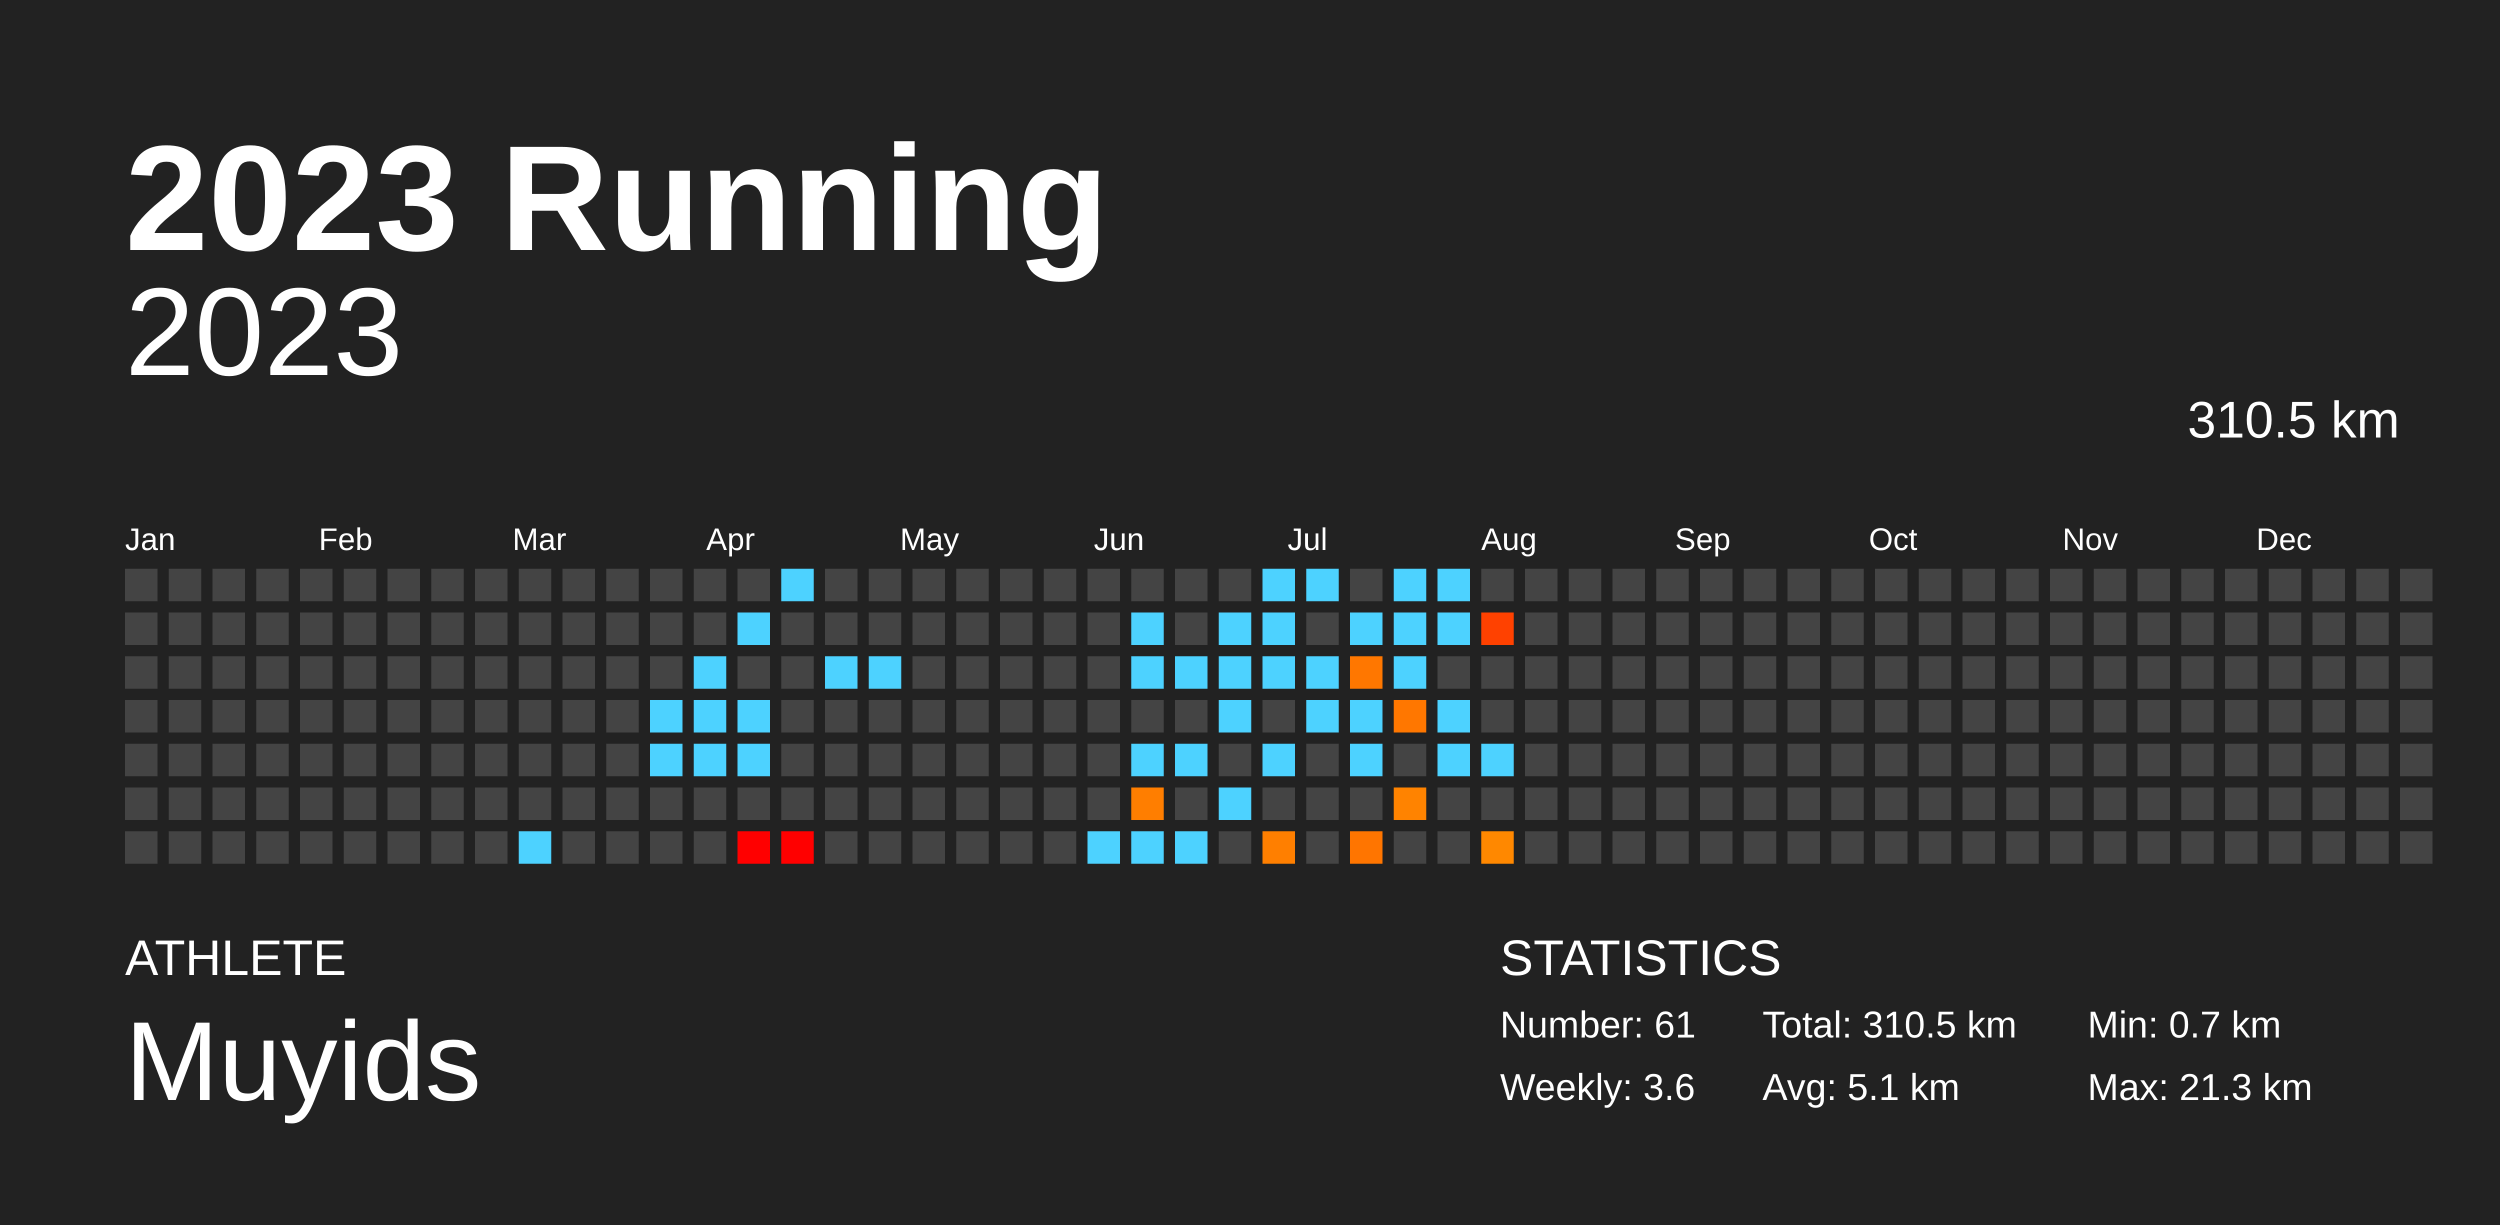
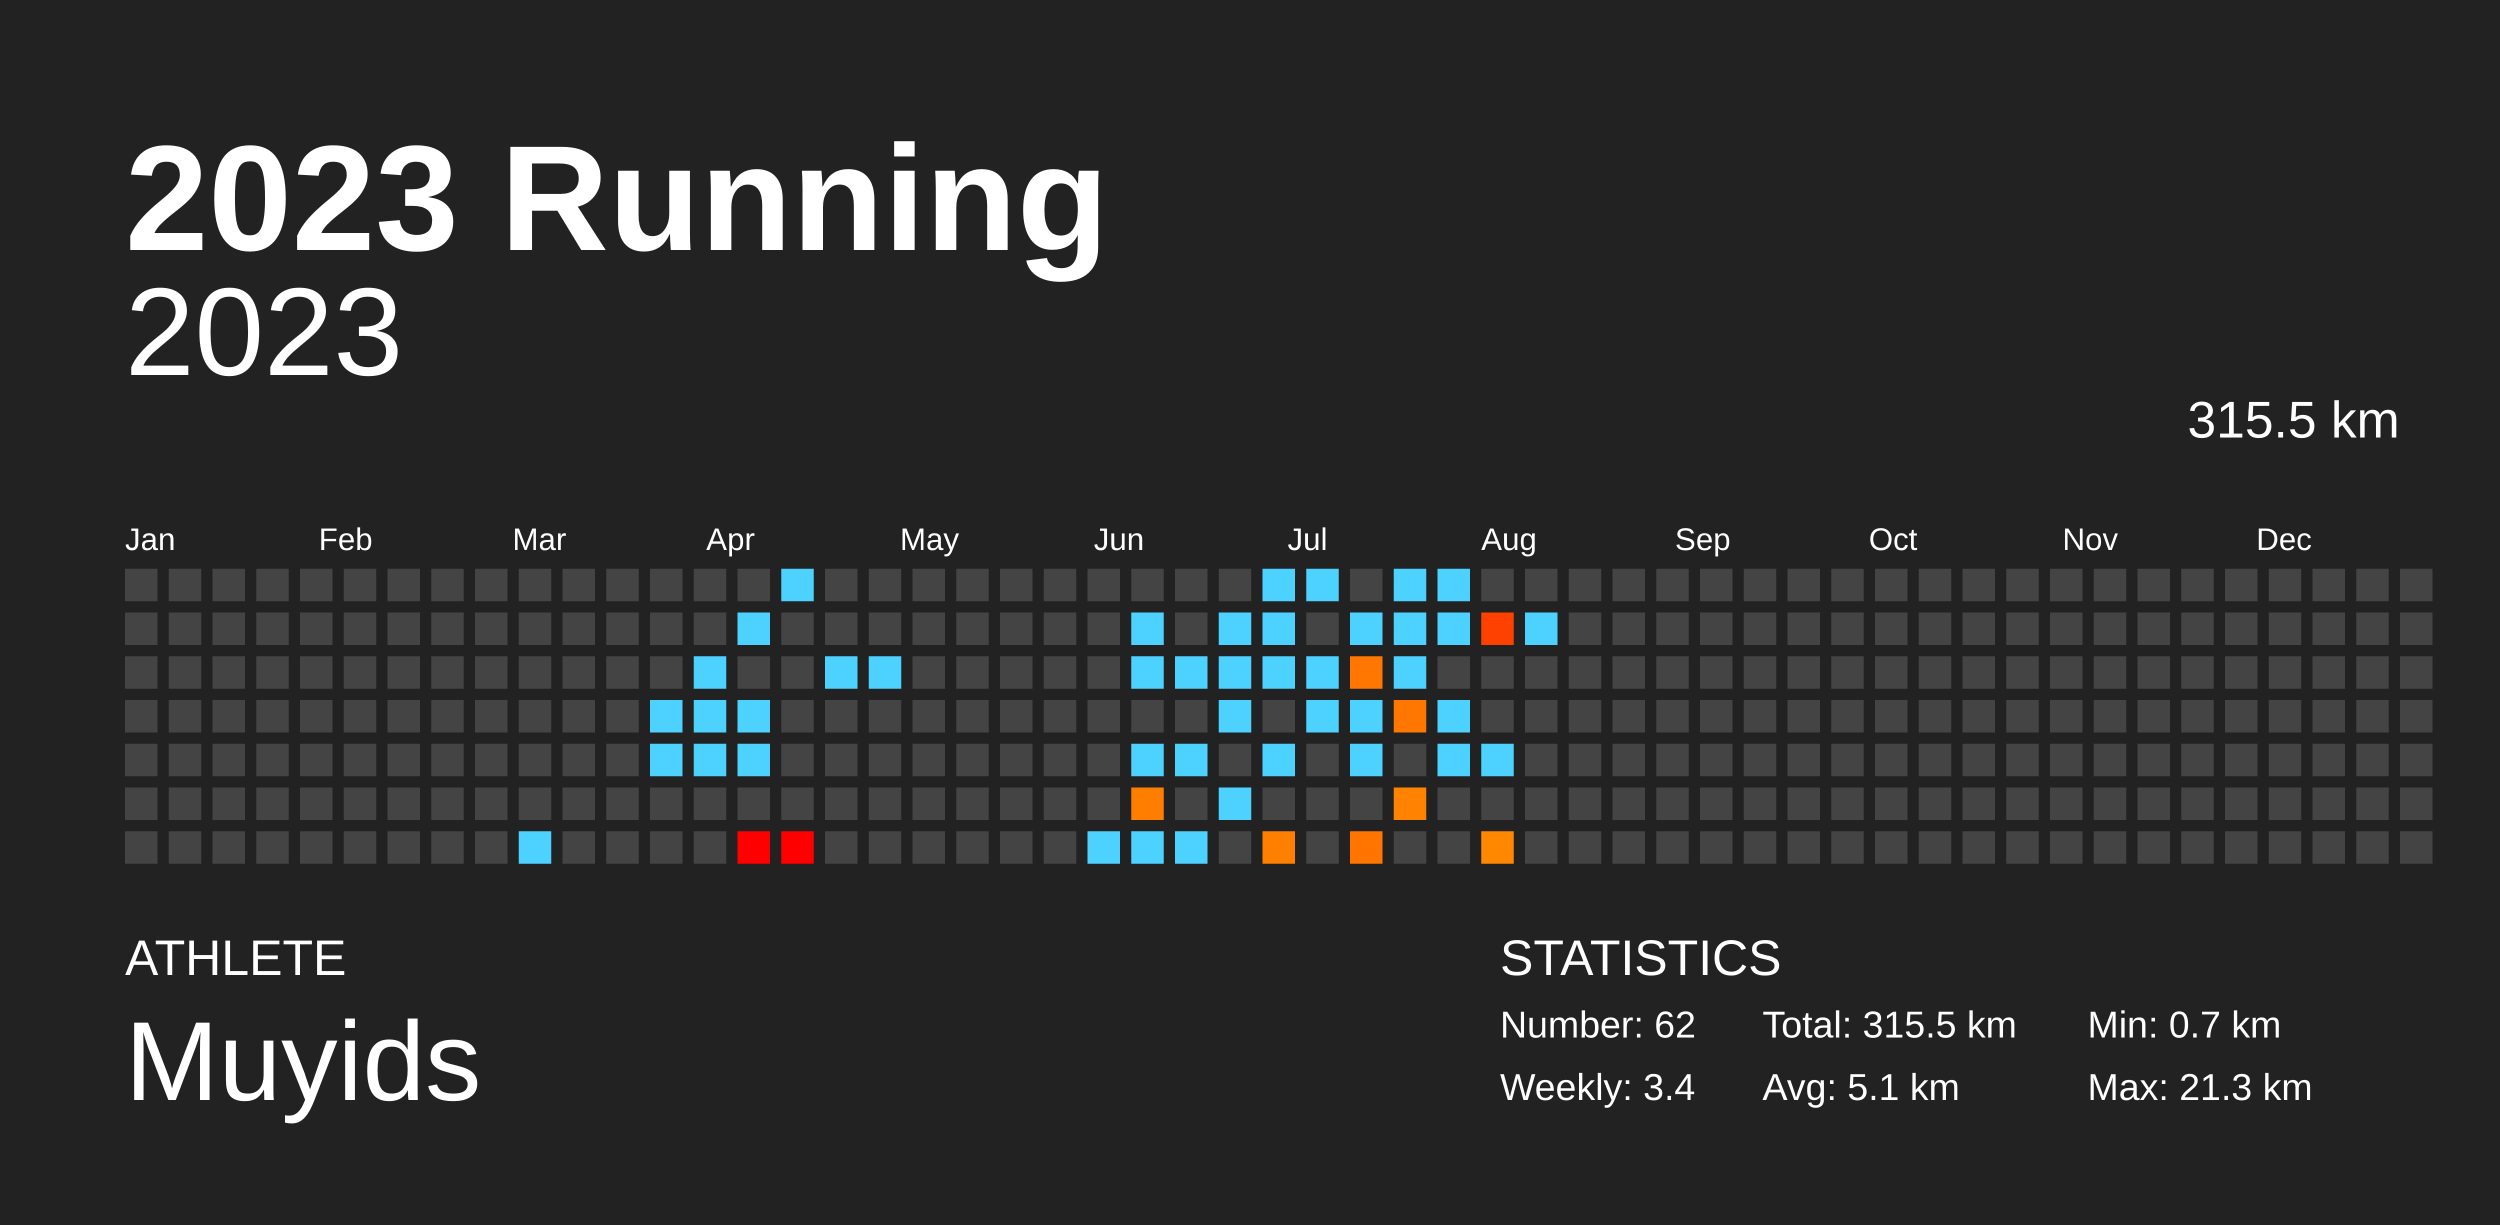
<svg xmlns="http://www.w3.org/2000/svg" baseProfile="full" height="98mm" version="1.1" viewBox="0,0,200,98" width="200mm">
  <defs />
  <rect fill="#222222" height="98" width="200" x="0" y="0" />
  <text fill="#FFFFFF" style="font-size:12px; font-family:Arial; font-weight:bold;" x="10" y="20">2023 Running</text>
  <text fill="#FFFFFF" style="font-size:4px; font-family:Arial" x="10" y="78">ATHLETE</text>
  <text fill="#FFFFFF" style="font-size:9px; font-family:Arial" x="10" y="88">Muyids</text>
  <text fill="#FFFFFF" style="font-size:4px; font-family:Arial" x="120" y="78">STATISTICS</text>
-   <text fill="#FFFFFF" style="font-size:3px; font-family:Arial" x="120" y="83">Number: 61</text>
-   <text fill="#FFFFFF" style="font-size:3px; font-family:Arial" x="120" y="88">Weekly: 3.6</text>
-   <text fill="#FFFFFF" style="font-size:3px; font-family:Arial" x="141" y="83">Total: 310.5 km</text>
+   <text fill="#FFFFFF" style="font-size:3px; font-family:Arial" x="120" y="83">Number: 62</text>
+   <text fill="#FFFFFF" style="font-size:3px; font-family:Arial" x="120" y="88">Weekly: 3.4</text>
+   <text fill="#FFFFFF" style="font-size:3px; font-family:Arial" x="141" y="83">Total: 315.5 km</text>
  <text fill="#FFFFFF" style="font-size:3px; font-family:Arial" x="141" y="88">Avg: 5.1 km</text>
  <text fill="#FFFFFF" style="font-size:3px; font-family:Arial" x="167" y="83">Min: 0.7 km</text>
  <text fill="#FFFFFF" style="font-size:3px; font-family:Arial" x="167" y="88">Max: 21.3 km</text>
  <text alignment-baseline="hanging" fill="#FFFFFF" style="font-size:10.0px; font-family:Arial;" x="10" y="30">2023</text>
-   <text alignment-baseline="hanging" fill="#FFFFFF" style="font-size:4.125px; font-family:Arial;" x="175" y="35">310.5 km</text>
+   <text alignment-baseline="hanging" fill="#FFFFFF" style="font-size:4.125px; font-family:Arial;" x="175" y="35">315.5 km</text>
  <text fill="#FFFFFF" style="font-size:2.5px; font-family:Arial" x="10.0" y="44">Jan</text>
  <text fill="#FFFFFF" style="font-size:2.5px; font-family:Arial" x="25.5" y="44">Feb</text>
  <text fill="#FFFFFF" style="font-size:2.5px; font-family:Arial" x="41.0" y="44">Mar</text>
  <text fill="#FFFFFF" style="font-size:2.5px; font-family:Arial" x="56.5" y="44">Apr</text>
  <text fill="#FFFFFF" style="font-size:2.5px; font-family:Arial" x="72.0" y="44">May</text>
  <text fill="#FFFFFF" style="font-size:2.5px; font-family:Arial" x="87.5" y="44">Jun</text>
  <text fill="#FFFFFF" style="font-size:2.5px; font-family:Arial" x="103.0" y="44">Jul</text>
  <text fill="#FFFFFF" style="font-size:2.5px; font-family:Arial" x="118.5" y="44">Aug</text>
  <text fill="#FFFFFF" style="font-size:2.5px; font-family:Arial" x="134.0" y="44">Sep</text>
  <text fill="#FFFFFF" style="font-size:2.5px; font-family:Arial" x="149.5" y="44">Oct</text>
  <text fill="#FFFFFF" style="font-size:2.5px; font-family:Arial" x="165.0" y="44">Nov</text>
  <text fill="#FFFFFF" style="font-size:2.5px; font-family:Arial" x="180.5" y="44">Dec</text>
  <rect fill="#444444" height="2.6" width="2.6" x="10.0" y="45.5" />
  <rect fill="#444444" height="2.6" width="2.6" x="10.0" y="49.0" />
  <rect fill="#444444" height="2.6" width="2.6" x="10.0" y="52.5" />
  <rect fill="#444444" height="2.6" width="2.6" x="10.0" y="56.0" />
  <rect fill="#444444" height="2.6" width="2.6" x="10.0" y="59.5" />
  <rect fill="#444444" height="2.6" width="2.6" x="10.0" y="63.0" />
  <rect fill="#444444" height="2.6" width="2.6" x="10.0" y="66.5" />
  <rect fill="#444444" height="2.6" width="2.6" x="13.5" y="45.5" />
  <rect fill="#444444" height="2.6" width="2.6" x="13.5" y="49.0" />
  <rect fill="#444444" height="2.6" width="2.6" x="13.5" y="52.5" />
  <rect fill="#444444" height="2.6" width="2.6" x="13.5" y="56.0" />
  <rect fill="#444444" height="2.6" width="2.6" x="13.5" y="59.5" />
  <rect fill="#444444" height="2.6" width="2.6" x="13.5" y="63.0" />
  <rect fill="#444444" height="2.6" width="2.6" x="13.5" y="66.5" />
  <rect fill="#444444" height="2.6" width="2.6" x="17.0" y="45.5" />
  <rect fill="#444444" height="2.6" width="2.6" x="17.0" y="49.0" />
  <rect fill="#444444" height="2.6" width="2.6" x="17.0" y="52.5" />
  <rect fill="#444444" height="2.6" width="2.6" x="17.0" y="56.0" />
  <rect fill="#444444" height="2.6" width="2.6" x="17.0" y="59.5" />
  <rect fill="#444444" height="2.6" width="2.6" x="17.0" y="63.0" />
  <rect fill="#444444" height="2.6" width="2.6" x="17.0" y="66.5" />
  <rect fill="#444444" height="2.6" width="2.6" x="20.5" y="45.5" />
  <rect fill="#444444" height="2.6" width="2.6" x="20.5" y="49.0" />
  <rect fill="#444444" height="2.6" width="2.6" x="20.5" y="52.5" />
  <rect fill="#444444" height="2.6" width="2.6" x="20.5" y="56.0" />
  <rect fill="#444444" height="2.6" width="2.6" x="20.5" y="59.5" />
  <rect fill="#444444" height="2.6" width="2.6" x="20.5" y="63.0" />
  <rect fill="#444444" height="2.6" width="2.6" x="20.5" y="66.5" />
  <rect fill="#444444" height="2.6" width="2.6" x="24.0" y="45.5" />
  <rect fill="#444444" height="2.6" width="2.6" x="24.0" y="49.0" />
  <rect fill="#444444" height="2.6" width="2.6" x="24.0" y="52.5" />
  <rect fill="#444444" height="2.6" width="2.6" x="24.0" y="56.0" />
  <rect fill="#444444" height="2.6" width="2.6" x="24.0" y="59.5" />
  <rect fill="#444444" height="2.6" width="2.6" x="24.0" y="63.0" />
  <rect fill="#444444" height="2.6" width="2.6" x="24.0" y="66.5" />
  <rect fill="#444444" height="2.6" width="2.6" x="27.5" y="45.5" />
  <rect fill="#444444" height="2.6" width="2.6" x="27.5" y="49.0" />
  <rect fill="#444444" height="2.6" width="2.6" x="27.5" y="52.5" />
  <rect fill="#444444" height="2.6" width="2.6" x="27.5" y="56.0" />
  <rect fill="#444444" height="2.6" width="2.6" x="27.5" y="59.5" />
  <rect fill="#444444" height="2.6" width="2.6" x="27.5" y="63.0" />
  <rect fill="#444444" height="2.6" width="2.6" x="27.5" y="66.5" />
  <rect fill="#444444" height="2.6" width="2.6" x="31.0" y="45.5" />
  <rect fill="#444444" height="2.6" width="2.6" x="31.0" y="49.0" />
  <rect fill="#444444" height="2.6" width="2.6" x="31.0" y="52.5" />
  <rect fill="#444444" height="2.6" width="2.6" x="31.0" y="56.0" />
  <rect fill="#444444" height="2.6" width="2.6" x="31.0" y="59.5" />
  <rect fill="#444444" height="2.6" width="2.6" x="31.0" y="63.0" />
  <rect fill="#444444" height="2.6" width="2.6" x="31.0" y="66.5" />
  <rect fill="#444444" height="2.6" width="2.6" x="34.5" y="45.5" />
  <rect fill="#444444" height="2.6" width="2.6" x="34.5" y="49.0" />
  <rect fill="#444444" height="2.6" width="2.6" x="34.5" y="52.5" />
  <rect fill="#444444" height="2.6" width="2.6" x="34.5" y="56.0" />
  <rect fill="#444444" height="2.6" width="2.6" x="34.5" y="59.5" />
  <rect fill="#444444" height="2.6" width="2.6" x="34.5" y="63.0" />
  <rect fill="#444444" height="2.6" width="2.6" x="34.5" y="66.5" />
  <rect fill="#444444" height="2.6" width="2.6" x="38.0" y="45.5" />
  <rect fill="#444444" height="2.6" width="2.6" x="38.0" y="49.0" />
  <rect fill="#444444" height="2.6" width="2.6" x="38.0" y="52.5" />
  <rect fill="#444444" height="2.6" width="2.6" x="38.0" y="56.0" />
  <rect fill="#444444" height="2.6" width="2.6" x="38.0" y="59.5" />
  <rect fill="#444444" height="2.6" width="2.6" x="38.0" y="63.0" />
  <rect fill="#444444" height="2.6" width="2.6" x="38.0" y="66.5" />
  <rect fill="#444444" height="2.6" width="2.6" x="41.5" y="45.5" />
  <rect fill="#444444" height="2.6" width="2.6" x="41.5" y="49.0" />
  <rect fill="#444444" height="2.6" width="2.6" x="41.5" y="52.5" />
  <rect fill="#444444" height="2.6" width="2.6" x="41.5" y="56.0" />
  <rect fill="#444444" height="2.6" width="2.6" x="41.5" y="59.5" />
  <rect fill="#444444" height="2.6" width="2.6" x="41.5" y="63.0" />
  <rect fill="#4dd2ff" height="2.6" width="2.6" x="41.5" y="66.5" />
  <rect fill="#444444" height="2.6" width="2.6" x="45.0" y="45.5" />
  <rect fill="#444444" height="2.6" width="2.6" x="45.0" y="49.0" />
  <rect fill="#444444" height="2.6" width="2.6" x="45.0" y="52.5" />
  <rect fill="#444444" height="2.6" width="2.6" x="45.0" y="56.0" />
  <rect fill="#444444" height="2.6" width="2.6" x="45.0" y="59.5" />
  <rect fill="#444444" height="2.6" width="2.6" x="45.0" y="63.0" />
  <rect fill="#444444" height="2.6" width="2.6" x="45.0" y="66.5" />
  <rect fill="#444444" height="2.6" width="2.6" x="48.5" y="45.5" />
  <rect fill="#444444" height="2.6" width="2.6" x="48.5" y="49.0" />
  <rect fill="#444444" height="2.6" width="2.6" x="48.5" y="52.5" />
  <rect fill="#444444" height="2.6" width="2.6" x="48.5" y="56.0" />
  <rect fill="#444444" height="2.6" width="2.6" x="48.5" y="59.5" />
  <rect fill="#444444" height="2.6" width="2.6" x="48.5" y="63.0" />
  <rect fill="#444444" height="2.6" width="2.6" x="48.5" y="66.5" />
  <rect fill="#444444" height="2.6" width="2.6" x="52.0" y="45.5" />
  <rect fill="#444444" height="2.6" width="2.6" x="52.0" y="49.0" />
  <rect fill="#444444" height="2.6" width="2.6" x="52.0" y="52.5" />
  <rect fill="#4dd2ff" height="2.6" width="2.6" x="52.0" y="56.0" />
  <rect fill="#4dd2ff" height="2.6" width="2.6" x="52.0" y="59.5" />
  <rect fill="#444444" height="2.6" width="2.6" x="52.0" y="63.0" />
  <rect fill="#444444" height="2.6" width="2.6" x="52.0" y="66.5" />
  <rect fill="#444444" height="2.6" width="2.6" x="55.5" y="45.5" />
  <rect fill="#444444" height="2.6" width="2.6" x="55.5" y="49.0" />
  <rect fill="#4dd2ff" height="2.6" width="2.6" x="55.5" y="52.5" />
  <rect fill="#4dd2ff" height="2.6" width="2.6" x="55.5" y="56.0" />
  <rect fill="#4dd2ff" height="2.6" width="2.6" x="55.5" y="59.5" />
  <rect fill="#444444" height="2.6" width="2.6" x="55.5" y="63.0" />
  <rect fill="#444444" height="2.6" width="2.6" x="55.5" y="66.5" />
  <rect fill="#444444" height="2.6" width="2.6" x="59.0" y="45.5" />
  <rect fill="#4dd2ff" height="2.6" width="2.6" x="59.0" y="49.0" />
  <rect fill="#444444" height="2.6" width="2.6" x="59.0" y="52.5" />
  <rect fill="#4dd2ff" height="2.6" width="2.6" x="59.0" y="56.0" />
  <rect fill="#4dd2ff" height="2.6" width="2.6" x="59.0" y="59.5" />
  <rect fill="#444444" height="2.6" width="2.6" x="59.0" y="63.0" />
  <rect fill="red" height="2.6" width="2.6" x="59.0" y="66.5" />
  <rect fill="#4dd2ff" height="2.6" width="2.6" x="62.5" y="45.5" />
  <rect fill="#444444" height="2.6" width="2.6" x="62.5" y="49.0" />
  <rect fill="#444444" height="2.6" width="2.6" x="62.5" y="52.5" />
  <rect fill="#444444" height="2.6" width="2.6" x="62.5" y="56.0" />
  <rect fill="#444444" height="2.6" width="2.6" x="62.5" y="59.5" />
  <rect fill="#444444" height="2.6" width="2.6" x="62.5" y="63.0" />
  <rect fill="red" height="2.6" width="2.6" x="62.5" y="66.5" />
  <rect fill="#444444" height="2.6" width="2.6" x="66.0" y="45.5" />
  <rect fill="#444444" height="2.6" width="2.6" x="66.0" y="49.0" />
  <rect fill="#4dd2ff" height="2.6" width="2.6" x="66.0" y="52.5" />
  <rect fill="#444444" height="2.6" width="2.6" x="66.0" y="56.0" />
  <rect fill="#444444" height="2.6" width="2.6" x="66.0" y="59.5" />
  <rect fill="#444444" height="2.6" width="2.6" x="66.0" y="63.0" />
  <rect fill="#444444" height="2.6" width="2.6" x="66.0" y="66.5" />
  <rect fill="#444444" height="2.6" width="2.6" x="69.5" y="45.5" />
  <rect fill="#444444" height="2.6" width="2.6" x="69.5" y="49.0" />
  <rect fill="#4dd2ff" height="2.6" width="2.6" x="69.5" y="52.5" />
  <rect fill="#444444" height="2.6" width="2.6" x="69.5" y="56.0" />
  <rect fill="#444444" height="2.6" width="2.6" x="69.5" y="59.5" />
  <rect fill="#444444" height="2.6" width="2.6" x="69.5" y="63.0" />
  <rect fill="#444444" height="2.6" width="2.6" x="69.5" y="66.5" />
  <rect fill="#444444" height="2.6" width="2.6" x="73.0" y="45.5" />
  <rect fill="#444444" height="2.6" width="2.6" x="73.0" y="49.0" />
  <rect fill="#444444" height="2.6" width="2.6" x="73.0" y="52.5" />
  <rect fill="#444444" height="2.6" width="2.6" x="73.0" y="56.0" />
  <rect fill="#444444" height="2.6" width="2.6" x="73.0" y="59.5" />
  <rect fill="#444444" height="2.6" width="2.6" x="73.0" y="63.0" />
  <rect fill="#444444" height="2.6" width="2.6" x="73.0" y="66.5" />
  <rect fill="#444444" height="2.6" width="2.6" x="76.5" y="45.5" />
  <rect fill="#444444" height="2.6" width="2.6" x="76.5" y="49.0" />
  <rect fill="#444444" height="2.6" width="2.6" x="76.5" y="52.5" />
  <rect fill="#444444" height="2.6" width="2.6" x="76.5" y="56.0" />
  <rect fill="#444444" height="2.6" width="2.6" x="76.5" y="59.5" />
  <rect fill="#444444" height="2.6" width="2.6" x="76.5" y="63.0" />
  <rect fill="#444444" height="2.6" width="2.6" x="76.5" y="66.5" />
  <rect fill="#444444" height="2.6" width="2.6" x="80.0" y="45.5" />
  <rect fill="#444444" height="2.6" width="2.6" x="80.0" y="49.0" />
  <rect fill="#444444" height="2.6" width="2.6" x="80.0" y="52.5" />
  <rect fill="#444444" height="2.6" width="2.6" x="80.0" y="56.0" />
  <rect fill="#444444" height="2.6" width="2.6" x="80.0" y="59.5" />
  <rect fill="#444444" height="2.6" width="2.6" x="80.0" y="63.0" />
  <rect fill="#444444" height="2.6" width="2.6" x="80.0" y="66.5" />
  <rect fill="#444444" height="2.6" width="2.6" x="83.5" y="45.5" />
  <rect fill="#444444" height="2.6" width="2.6" x="83.5" y="49.0" />
  <rect fill="#444444" height="2.6" width="2.6" x="83.5" y="52.5" />
  <rect fill="#444444" height="2.6" width="2.6" x="83.5" y="56.0" />
  <rect fill="#444444" height="2.6" width="2.6" x="83.5" y="59.5" />
  <rect fill="#444444" height="2.6" width="2.6" x="83.5" y="63.0" />
  <rect fill="#444444" height="2.6" width="2.6" x="83.5" y="66.5" />
  <rect fill="#444444" height="2.6" width="2.6" x="87.0" y="45.5" />
  <rect fill="#444444" height="2.6" width="2.6" x="87.0" y="49.0" />
  <rect fill="#444444" height="2.6" width="2.6" x="87.0" y="52.5" />
  <rect fill="#444444" height="2.6" width="2.6" x="87.0" y="56.0" />
  <rect fill="#444444" height="2.6" width="2.6" x="87.0" y="59.5" />
  <rect fill="#444444" height="2.6" width="2.6" x="87.0" y="63.0" />
  <rect fill="#4dd2ff" height="2.6" width="2.6" x="87.0" y="66.5" />
  <rect fill="#444444" height="2.6" width="2.6" x="90.5" y="45.5" />
  <rect fill="#4dd2ff" height="2.6" width="2.6" x="90.5" y="49.0" />
  <rect fill="#4dd2ff" height="2.6" width="2.6" x="90.5" y="52.5" />
  <rect fill="#444444" height="2.6" width="2.6" x="90.5" y="56.0" />
  <rect fill="#4dd2ff" height="2.6" width="2.6" x="90.5" y="59.5" />
  <rect fill="#ff7e00" height="2.6" width="2.6" x="90.5" y="63.0" />
  <rect fill="#4dd2ff" height="2.6" width="2.6" x="90.5" y="66.5" />
  <rect fill="#444444" height="2.6" width="2.6" x="94.0" y="45.5" />
  <rect fill="#444444" height="2.6" width="2.6" x="94.0" y="49.0" />
  <rect fill="#4dd2ff" height="2.6" width="2.6" x="94.0" y="52.5" />
  <rect fill="#444444" height="2.6" width="2.6" x="94.0" y="56.0" />
  <rect fill="#4dd2ff" height="2.6" width="2.6" x="94.0" y="59.5" />
  <rect fill="#444444" height="2.6" width="2.6" x="94.0" y="63.0" />
  <rect fill="#4dd2ff" height="2.6" width="2.6" x="94.0" y="66.5" />
  <rect fill="#444444" height="2.6" width="2.6" x="97.5" y="45.5" />
  <rect fill="#4dd2ff" height="2.6" width="2.6" x="97.5" y="49.0" />
  <rect fill="#4dd2ff" height="2.6" width="2.6" x="97.5" y="52.5" />
  <rect fill="#4dd2ff" height="2.6" width="2.6" x="97.5" y="56.0" />
  <rect fill="#444444" height="2.6" width="2.6" x="97.5" y="59.5" />
  <rect fill="#4dd2ff" height="2.6" width="2.6" x="97.5" y="63.0" />
  <rect fill="#444444" height="2.6" width="2.6" x="97.5" y="66.5" />
  <rect fill="#4dd2ff" height="2.6" width="2.6" x="101.0" y="45.5" />
  <rect fill="#4dd2ff" height="2.6" width="2.6" x="101.0" y="49.0" />
  <rect fill="#4dd2ff" height="2.6" width="2.6" x="101.0" y="52.5" />
  <rect fill="#444444" height="2.6" width="2.6" x="101.0" y="56.0" />
  <rect fill="#4dd2ff" height="2.6" width="2.6" x="101.0" y="59.5" />
  <rect fill="#444444" height="2.6" width="2.6" x="101.0" y="63.0" />
  <rect fill="#ff7f00" height="2.6" width="2.6" x="101.0" y="66.5" />
  <rect fill="#4dd2ff" height="2.6" width="2.6" x="104.5" y="45.5" />
  <rect fill="#444444" height="2.6" width="2.6" x="104.5" y="49.0" />
  <rect fill="#4dd2ff" height="2.6" width="2.6" x="104.5" y="52.5" />
  <rect fill="#4dd2ff" height="2.6" width="2.6" x="104.5" y="56.0" />
  <rect fill="#444444" height="2.6" width="2.6" x="104.5" y="59.5" />
  <rect fill="#444444" height="2.6" width="2.6" x="104.5" y="63.0" />
  <rect fill="#444444" height="2.6" width="2.6" x="104.5" y="66.5" />
  <rect fill="#444444" height="2.6" width="2.6" x="108.0" y="45.5" />
  <rect fill="#4dd2ff" height="2.6" width="2.6" x="108.0" y="49.0" />
  <rect fill="#ff7700" height="2.6" width="2.6" x="108.0" y="52.5" />
  <rect fill="#4dd2ff" height="2.6" width="2.6" x="108.0" y="56.0" />
  <rect fill="#4dd2ff" height="2.6" width="2.6" x="108.0" y="59.5" />
  <rect fill="#444444" height="2.6" width="2.6" x="108.0" y="63.0" />
  <rect fill="#ff7500" height="2.6" width="2.6" x="108.0" y="66.5" />
  <rect fill="#4dd2ff" height="2.6" width="2.6" x="111.5" y="45.5" />
  <rect fill="#4dd2ff" height="2.6" width="2.6" x="111.5" y="49.0" />
  <rect fill="#4dd2ff" height="2.6" width="2.6" x="111.5" y="52.5" />
  <rect fill="#ff7700" height="2.6" width="2.6" x="111.5" y="56.0" />
  <rect fill="#444444" height="2.6" width="2.6" x="111.5" y="59.5" />
  <rect fill="#ff8300" height="2.6" width="2.6" x="111.5" y="63.0" />
  <rect fill="#444444" height="2.6" width="2.6" x="111.5" y="66.5" />
  <rect fill="#4dd2ff" height="2.6" width="2.6" x="115.0" y="45.5" />
  <rect fill="#4dd2ff" height="2.6" width="2.6" x="115.0" y="49.0" />
  <rect fill="#444444" height="2.6" width="2.6" x="115.0" y="52.5" />
  <rect fill="#4dd2ff" height="2.6" width="2.6" x="115.0" y="56.0" />
  <rect fill="#4dd2ff" height="2.6" width="2.6" x="115.0" y="59.5" />
  <rect fill="#444444" height="2.6" width="2.6" x="115.0" y="63.0" />
  <rect fill="#444444" height="2.6" width="2.6" x="115.0" y="66.5" />
  <rect fill="#444444" height="2.6" width="2.6" x="118.5" y="45.5" />
  <rect fill="#ff4100" height="2.6" width="2.6" x="118.5" y="49.0" />
  <rect fill="#444444" height="2.6" width="2.6" x="118.5" y="52.5" />
  <rect fill="#444444" height="2.6" width="2.6" x="118.5" y="56.0" />
  <rect fill="#4dd2ff" height="2.6" width="2.6" x="118.5" y="59.5" />
  <rect fill="#444444" height="2.6" width="2.6" x="118.5" y="63.0" />
  <rect fill="#ff8800" height="2.6" width="2.6" x="118.5" y="66.5" />
  <rect fill="#444444" height="2.6" width="2.6" x="122.0" y="45.5" />
-   <rect fill="#444444" height="2.6" width="2.6" x="122.0" y="49.0" />
+   <rect fill="#4dd2ff" height="2.6" width="2.6" x="122.0" y="49.0" />
  <rect fill="#444444" height="2.6" width="2.6" x="122.0" y="52.5" />
  <rect fill="#444444" height="2.6" width="2.6" x="122.0" y="56.0" />
  <rect fill="#444444" height="2.6" width="2.6" x="122.0" y="59.5" />
  <rect fill="#444444" height="2.6" width="2.6" x="122.0" y="63.0" />
  <rect fill="#444444" height="2.6" width="2.6" x="122.0" y="66.5" />
  <rect fill="#444444" height="2.6" width="2.6" x="125.5" y="45.5" />
  <rect fill="#444444" height="2.6" width="2.6" x="125.5" y="49.0" />
  <rect fill="#444444" height="2.6" width="2.6" x="125.5" y="52.5" />
  <rect fill="#444444" height="2.6" width="2.6" x="125.5" y="56.0" />
  <rect fill="#444444" height="2.6" width="2.6" x="125.5" y="59.5" />
  <rect fill="#444444" height="2.6" width="2.6" x="125.5" y="63.0" />
  <rect fill="#444444" height="2.6" width="2.6" x="125.5" y="66.5" />
  <rect fill="#444444" height="2.6" width="2.6" x="129.0" y="45.5" />
  <rect fill="#444444" height="2.6" width="2.6" x="129.0" y="49.0" />
  <rect fill="#444444" height="2.6" width="2.6" x="129.0" y="52.5" />
  <rect fill="#444444" height="2.6" width="2.6" x="129.0" y="56.0" />
  <rect fill="#444444" height="2.6" width="2.6" x="129.0" y="59.5" />
  <rect fill="#444444" height="2.6" width="2.6" x="129.0" y="63.0" />
  <rect fill="#444444" height="2.6" width="2.6" x="129.0" y="66.5" />
  <rect fill="#444444" height="2.6" width="2.6" x="132.5" y="45.5" />
  <rect fill="#444444" height="2.6" width="2.6" x="132.5" y="49.0" />
  <rect fill="#444444" height="2.6" width="2.6" x="132.5" y="52.5" />
  <rect fill="#444444" height="2.6" width="2.6" x="132.5" y="56.0" />
  <rect fill="#444444" height="2.6" width="2.6" x="132.5" y="59.5" />
  <rect fill="#444444" height="2.6" width="2.6" x="132.5" y="63.0" />
  <rect fill="#444444" height="2.6" width="2.6" x="132.5" y="66.5" />
  <rect fill="#444444" height="2.6" width="2.6" x="136.0" y="45.5" />
  <rect fill="#444444" height="2.6" width="2.6" x="136.0" y="49.0" />
  <rect fill="#444444" height="2.6" width="2.6" x="136.0" y="52.5" />
  <rect fill="#444444" height="2.6" width="2.6" x="136.0" y="56.0" />
  <rect fill="#444444" height="2.6" width="2.6" x="136.0" y="59.5" />
  <rect fill="#444444" height="2.6" width="2.6" x="136.0" y="63.0" />
  <rect fill="#444444" height="2.6" width="2.6" x="136.0" y="66.5" />
  <rect fill="#444444" height="2.6" width="2.6" x="139.5" y="45.5" />
  <rect fill="#444444" height="2.6" width="2.6" x="139.5" y="49.0" />
  <rect fill="#444444" height="2.6" width="2.6" x="139.5" y="52.5" />
  <rect fill="#444444" height="2.6" width="2.6" x="139.5" y="56.0" />
  <rect fill="#444444" height="2.6" width="2.6" x="139.5" y="59.5" />
  <rect fill="#444444" height="2.6" width="2.6" x="139.5" y="63.0" />
  <rect fill="#444444" height="2.6" width="2.6" x="139.5" y="66.5" />
  <rect fill="#444444" height="2.6" width="2.6" x="143.0" y="45.5" />
  <rect fill="#444444" height="2.6" width="2.6" x="143.0" y="49.0" />
  <rect fill="#444444" height="2.6" width="2.6" x="143.0" y="52.5" />
  <rect fill="#444444" height="2.6" width="2.6" x="143.0" y="56.0" />
  <rect fill="#444444" height="2.6" width="2.6" x="143.0" y="59.5" />
  <rect fill="#444444" height="2.6" width="2.6" x="143.0" y="63.0" />
  <rect fill="#444444" height="2.6" width="2.6" x="143.0" y="66.5" />
  <rect fill="#444444" height="2.6" width="2.6" x="146.5" y="45.5" />
  <rect fill="#444444" height="2.6" width="2.6" x="146.5" y="49.0" />
  <rect fill="#444444" height="2.6" width="2.6" x="146.5" y="52.5" />
  <rect fill="#444444" height="2.6" width="2.6" x="146.5" y="56.0" />
  <rect fill="#444444" height="2.6" width="2.6" x="146.5" y="59.5" />
  <rect fill="#444444" height="2.6" width="2.6" x="146.5" y="63.0" />
  <rect fill="#444444" height="2.6" width="2.6" x="146.5" y="66.5" />
  <rect fill="#444444" height="2.6" width="2.6" x="150.0" y="45.5" />
  <rect fill="#444444" height="2.6" width="2.6" x="150.0" y="49.0" />
  <rect fill="#444444" height="2.6" width="2.6" x="150.0" y="52.5" />
  <rect fill="#444444" height="2.6" width="2.6" x="150.0" y="56.0" />
  <rect fill="#444444" height="2.6" width="2.6" x="150.0" y="59.5" />
  <rect fill="#444444" height="2.6" width="2.6" x="150.0" y="63.0" />
  <rect fill="#444444" height="2.6" width="2.6" x="150.0" y="66.5" />
  <rect fill="#444444" height="2.6" width="2.6" x="153.5" y="45.5" />
  <rect fill="#444444" height="2.6" width="2.6" x="153.5" y="49.0" />
  <rect fill="#444444" height="2.6" width="2.6" x="153.5" y="52.5" />
  <rect fill="#444444" height="2.6" width="2.6" x="153.5" y="56.0" />
  <rect fill="#444444" height="2.6" width="2.6" x="153.5" y="59.5" />
  <rect fill="#444444" height="2.6" width="2.6" x="153.5" y="63.0" />
  <rect fill="#444444" height="2.6" width="2.6" x="153.5" y="66.5" />
  <rect fill="#444444" height="2.6" width="2.6" x="157.0" y="45.5" />
  <rect fill="#444444" height="2.6" width="2.6" x="157.0" y="49.0" />
  <rect fill="#444444" height="2.6" width="2.6" x="157.0" y="52.5" />
  <rect fill="#444444" height="2.6" width="2.6" x="157.0" y="56.0" />
  <rect fill="#444444" height="2.6" width="2.6" x="157.0" y="59.5" />
  <rect fill="#444444" height="2.6" width="2.6" x="157.0" y="63.0" />
  <rect fill="#444444" height="2.6" width="2.6" x="157.0" y="66.5" />
  <rect fill="#444444" height="2.6" width="2.6" x="160.5" y="45.5" />
  <rect fill="#444444" height="2.6" width="2.6" x="160.5" y="49.0" />
  <rect fill="#444444" height="2.6" width="2.6" x="160.5" y="52.5" />
  <rect fill="#444444" height="2.6" width="2.6" x="160.5" y="56.0" />
  <rect fill="#444444" height="2.6" width="2.6" x="160.5" y="59.5" />
  <rect fill="#444444" height="2.6" width="2.6" x="160.5" y="63.0" />
  <rect fill="#444444" height="2.6" width="2.6" x="160.5" y="66.5" />
  <rect fill="#444444" height="2.6" width="2.6" x="164.0" y="45.5" />
  <rect fill="#444444" height="2.6" width="2.6" x="164.0" y="49.0" />
  <rect fill="#444444" height="2.6" width="2.6" x="164.0" y="52.5" />
  <rect fill="#444444" height="2.6" width="2.6" x="164.0" y="56.0" />
  <rect fill="#444444" height="2.6" width="2.6" x="164.0" y="59.5" />
  <rect fill="#444444" height="2.6" width="2.6" x="164.0" y="63.0" />
  <rect fill="#444444" height="2.6" width="2.6" x="164.0" y="66.5" />
  <rect fill="#444444" height="2.6" width="2.6" x="167.5" y="45.5" />
  <rect fill="#444444" height="2.6" width="2.6" x="167.5" y="49.0" />
  <rect fill="#444444" height="2.6" width="2.6" x="167.5" y="52.5" />
  <rect fill="#444444" height="2.6" width="2.6" x="167.5" y="56.0" />
  <rect fill="#444444" height="2.6" width="2.6" x="167.5" y="59.5" />
  <rect fill="#444444" height="2.6" width="2.6" x="167.5" y="63.0" />
  <rect fill="#444444" height="2.6" width="2.6" x="167.5" y="66.5" />
  <rect fill="#444444" height="2.6" width="2.6" x="171.0" y="45.5" />
  <rect fill="#444444" height="2.6" width="2.6" x="171.0" y="49.0" />
  <rect fill="#444444" height="2.6" width="2.6" x="171.0" y="52.5" />
  <rect fill="#444444" height="2.6" width="2.6" x="171.0" y="56.0" />
  <rect fill="#444444" height="2.6" width="2.6" x="171.0" y="59.5" />
  <rect fill="#444444" height="2.6" width="2.6" x="171.0" y="63.0" />
  <rect fill="#444444" height="2.6" width="2.6" x="171.0" y="66.5" />
  <rect fill="#444444" height="2.6" width="2.6" x="174.5" y="45.5" />
  <rect fill="#444444" height="2.6" width="2.6" x="174.5" y="49.0" />
  <rect fill="#444444" height="2.6" width="2.6" x="174.5" y="52.5" />
  <rect fill="#444444" height="2.6" width="2.6" x="174.5" y="56.0" />
  <rect fill="#444444" height="2.6" width="2.6" x="174.5" y="59.5" />
  <rect fill="#444444" height="2.6" width="2.6" x="174.5" y="63.0" />
  <rect fill="#444444" height="2.6" width="2.6" x="174.5" y="66.5" />
  <rect fill="#444444" height="2.6" width="2.6" x="178.0" y="45.5" />
  <rect fill="#444444" height="2.6" width="2.6" x="178.0" y="49.0" />
  <rect fill="#444444" height="2.6" width="2.6" x="178.0" y="52.5" />
  <rect fill="#444444" height="2.6" width="2.6" x="178.0" y="56.0" />
  <rect fill="#444444" height="2.6" width="2.6" x="178.0" y="59.5" />
  <rect fill="#444444" height="2.6" width="2.6" x="178.0" y="63.0" />
  <rect fill="#444444" height="2.6" width="2.6" x="178.0" y="66.5" />
  <rect fill="#444444" height="2.6" width="2.6" x="181.5" y="45.5" />
  <rect fill="#444444" height="2.6" width="2.6" x="181.5" y="49.0" />
  <rect fill="#444444" height="2.6" width="2.6" x="181.5" y="52.5" />
  <rect fill="#444444" height="2.6" width="2.6" x="181.5" y="56.0" />
  <rect fill="#444444" height="2.6" width="2.6" x="181.5" y="59.5" />
  <rect fill="#444444" height="2.6" width="2.6" x="181.5" y="63.0" />
  <rect fill="#444444" height="2.6" width="2.6" x="181.5" y="66.5" />
  <rect fill="#444444" height="2.6" width="2.6" x="185.0" y="45.5" />
  <rect fill="#444444" height="2.6" width="2.6" x="185.0" y="49.0" />
  <rect fill="#444444" height="2.6" width="2.6" x="185.0" y="52.5" />
  <rect fill="#444444" height="2.6" width="2.6" x="185.0" y="56.0" />
  <rect fill="#444444" height="2.6" width="2.6" x="185.0" y="59.5" />
  <rect fill="#444444" height="2.6" width="2.6" x="185.0" y="63.0" />
  <rect fill="#444444" height="2.6" width="2.6" x="185.0" y="66.5" />
  <rect fill="#444444" height="2.6" width="2.6" x="188.5" y="45.5" />
  <rect fill="#444444" height="2.6" width="2.6" x="188.5" y="49.0" />
  <rect fill="#444444" height="2.6" width="2.6" x="188.5" y="52.5" />
  <rect fill="#444444" height="2.6" width="2.6" x="188.5" y="56.0" />
  <rect fill="#444444" height="2.6" width="2.6" x="188.5" y="59.5" />
  <rect fill="#444444" height="2.6" width="2.6" x="188.5" y="63.0" />
  <rect fill="#444444" height="2.6" width="2.6" x="188.5" y="66.5" />
  <rect fill="#444444" height="2.6" width="2.6" x="192.0" y="45.5" />
  <rect fill="#444444" height="2.6" width="2.6" x="192.0" y="49.0" />
  <rect fill="#444444" height="2.6" width="2.6" x="192.0" y="52.5" />
  <rect fill="#444444" height="2.6" width="2.6" x="192.0" y="56.0" />
  <rect fill="#444444" height="2.6" width="2.6" x="192.0" y="59.5" />
  <rect fill="#444444" height="2.6" width="2.6" x="192.0" y="63.0" />
  <rect fill="#444444" height="2.6" width="2.6" x="192.0" y="66.5" />
</svg>
